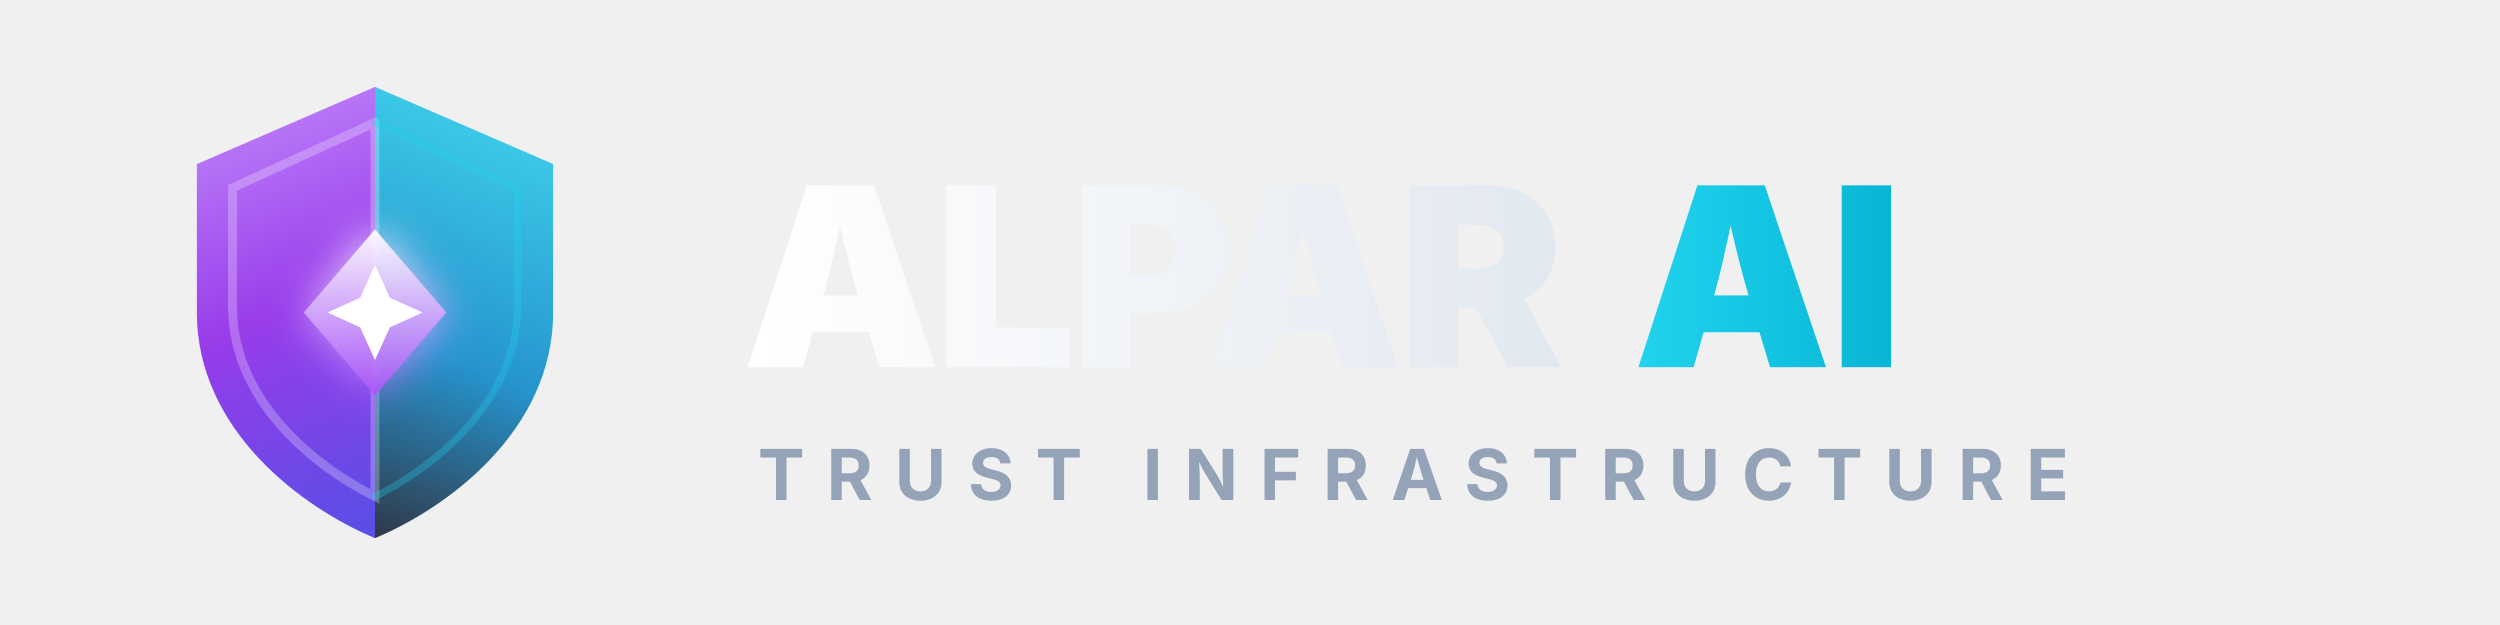
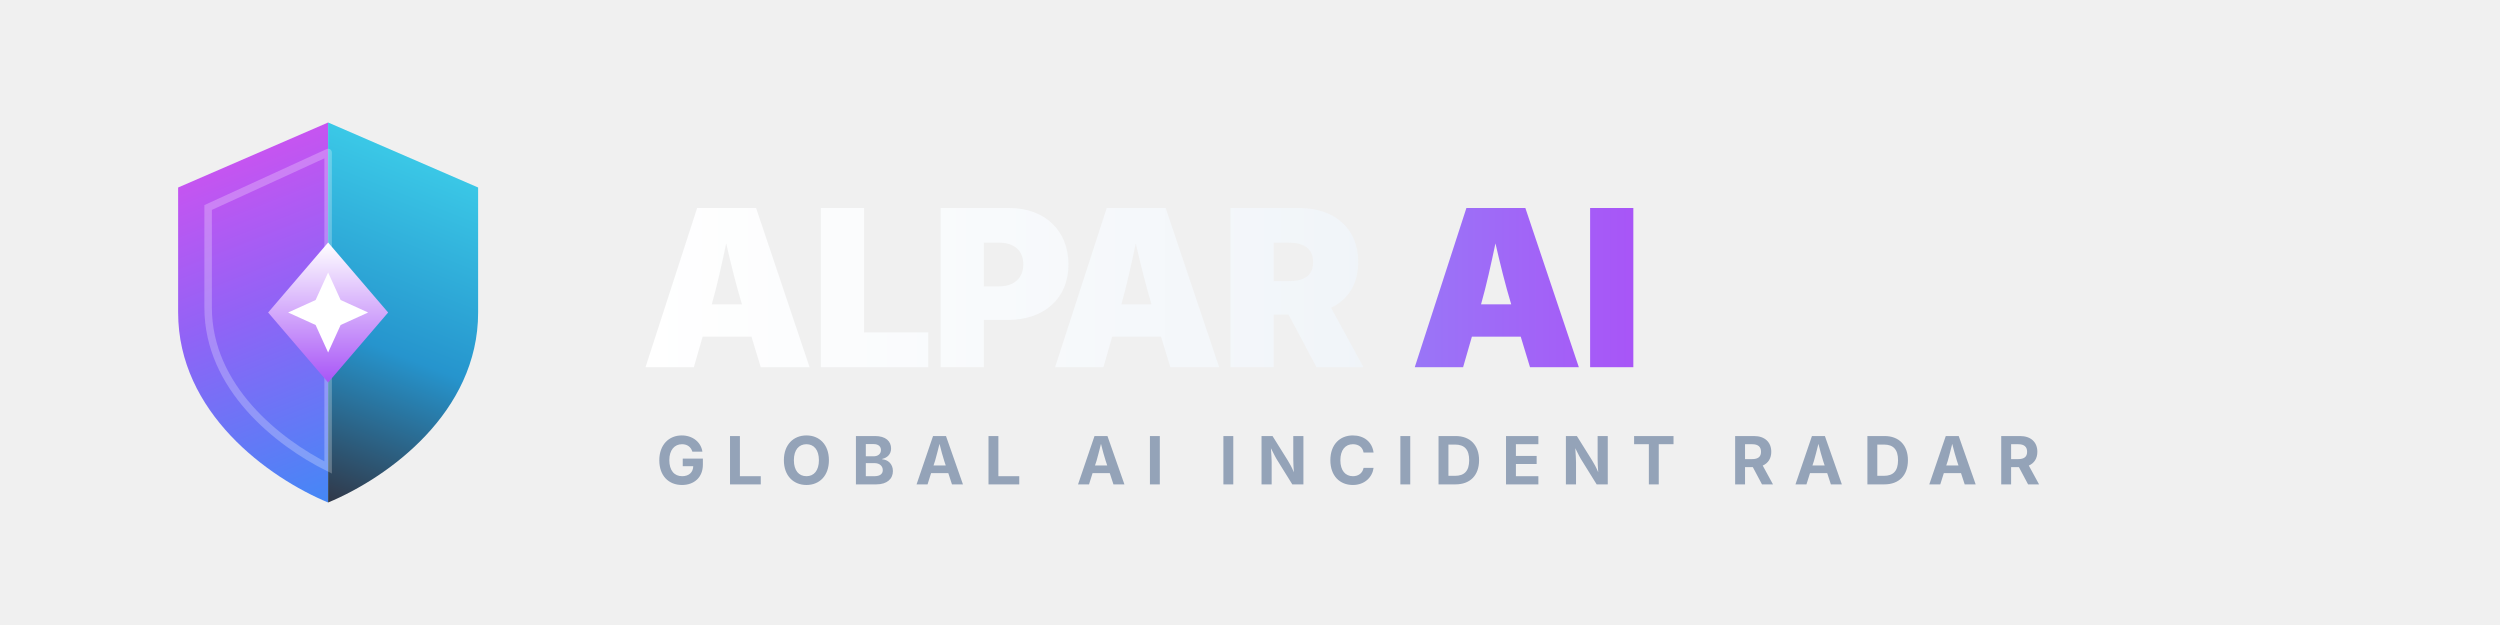
- <svg xmlns="http://www.w3.org/2000/svg" viewBox="0 0 320 80" width="320" height="80" fill="none" role="img" aria-label="ALPAR AI">
+ <svg xmlns="http://www.w3.org/2000/svg" viewBox="0 0 320 80" width="100%" height="100%" fill="none">
  <defs>
-     <linearGradient id="logo-shield-left" x1="20" y1="12" x2="50" y2="88" gradientUnits="userSpaceOnUse">
-       <stop offset="0%" stop-color="#C084FC" />
-       <stop offset="50%" stop-color="#9333EA" />
-       <stop offset="100%" stop-color="#4F46E5" />
+     <linearGradient id="alpar-text-grad-alpar" x1="0%" y1="0%" x2="100%" y2="0%">
+       <stop offset="0%" stop-color="#ffffff" />
+       <stop offset="70%" stop-color="#f1f5f9" />
+       <stop offset="100%" stop-color="#e2e8f0" />
    </linearGradient>
-     <linearGradient id="logo-shield-right" x1="80" y1="12" x2="50" y2="88" gradientUnits="userSpaceOnUse">
-       <stop offset="0%" stop-color="#22D3EE" />
-       <stop offset="60%" stop-color="#0284C7" />
-       <stop offset="100%" stop-color="#0F172A" />
+     <linearGradient id="alpar-text-grad-ai" x1="0%" y1="0%" x2="100%" y2="0%">
+       <stop offset="0%" stop-color="#67e8f9" />
+       <stop offset="100%" stop-color="#a855f7" />
    </linearGradient>
-     <linearGradient id="logo-core-grad" x1="50" y1="36" x2="50" y2="64" gradientUnits="userSpaceOnUse">
-       <stop offset="0%" stop-color="#FFFFFF" />
-       <stop offset="100%" stop-color="#A855F7" />
+     <linearGradient id="alpar-wm-shield-left" x1="20" y1="12" x2="50" y2="88" gradientUnits="userSpaceOnUse">
+       <stop offset="0%" stop-color="#d946ef" />
+       <stop offset="50%" stop-color="#8b5cf6" />
+       <stop offset="100%" stop-color="#3b82f6" />
    </linearGradient>
-     <linearGradient id="logo-text-alpar" x1="0" y1="0" x2="1" y2="0">
-       <stop offset="0%" stop-color="#FFFFFF" />
-       <stop offset="100%" stop-color="#E2E8F0" />
+     <linearGradient id="alpar-wm-shield-right" x1="80" y1="12" x2="50" y2="88" gradientUnits="userSpaceOnUse">
+       <stop offset="0%" stop-color="#22d3ee" />
+       <stop offset="60%" stop-color="#0284c7" />
+       <stop offset="100%" stop-color="#0f172a" />
    </linearGradient>
-     <linearGradient id="logo-text-ai" x1="0" y1="0" x2="1" y2="0">
-       <stop offset="0%" stop-color="#22D3EE" />
-       <stop offset="100%" stop-color="#06B6D4" />
+     <linearGradient id="alpar-wm-core" x1="50" y1="36" x2="50" y2="64" gradientUnits="userSpaceOnUse">
+       <stop offset="0%" stop-color="#ffffff" />
+       <stop offset="100%" stop-color="#a855f7" />
    </linearGradient>
-     <filter id="logo-glow" x="-40%" y="-40%" width="180%" height="180%">
-       <feGaussianBlur stdDeviation="3.5" result="blur" />
-       <feMerge>
-         <feMergeNode in="blur" />
-         <feMergeNode in="SourceGraphic" />
-       </feMerge>
-     </filter>
  </defs>
-   <g transform="translate(10, 2) scale(0.76)">
-     <path d="M 50,12 L 20,25 V 50 C 20,70 38,83 50,88 Z" fill="url(#logo-shield-left)" fill-opacity="0.95" />
-     <path d="M 50,12 L 80,25 V 50 C 80,70 62,83 50,88 Z" fill="url(#logo-shield-right)" fill-opacity="0.85" />
-     <path d="M 50,18 L 26,29 V 49 C 26,65 40,76 50,81 V 18" stroke="#FFFFFF" stroke-width="1.5" stroke-opacity="0.25" stroke-linecap="round" />
-     <path d="M 50,18 L 74,29 V 49 C 74,65 60,76 50,81" stroke="#22D3EE" stroke-width="1.2" stroke-opacity="0.3" stroke-linecap="round" />
-     <path d="M 50,36 L 62,50 L 50,64 L 38,50 Z" fill="url(#logo-core-grad)" filter="url(#logo-glow)" opacity="0.95" />
-     <path d="M 50,42 L 52.5,47.5 L 58,50 L 52.5,52.5 L 50,58 L 47.5,52.5 L 42,50 L 47.5,47.5 Z" fill="#FFFFFF" />
+   <g transform="translate(10, 8) scale(0.64)">
+     <path d="M 50,12 L 20,25 V 50 C 20,70 38,83 50,88 Z" fill="url(#alpar-wm-shield-left)" fill-opacity="0.95" />
+     <path d="M 50,12 L 80,25 V 50 C 80,70 62,83 50,88 Z" fill="url(#alpar-wm-shield-right)" fill-opacity="0.85" />
+     <path d="M 50,18 L 26,29 V 49 C 26,65 40,76 50,81 V 18" stroke="#ffffff" stroke-width="1.5" stroke-opacity="0.25" stroke-linecap="round" />
+     <path d="M 50,36 L 62,50 L 50,64 L 38,50 Z" fill="url(#alpar-wm-core)" />
+     <path d="M 50,42 L 52.5,47.5 L 58,50 L 52.5,52.5 L 50,58 L 47.5,52.5 L 42,50 L 47.5,47.5 Z" fill="#ffffff" />
  </g>
-   <g transform="translate(95, 0)" font-family="Inter, -apple-system, BlinkMacSystemFont, 'Segoe UI', system-ui, sans-serif">
-     <text x="0" y="47" font-size="32" font-weight="900" letter-spacing="-0.8" fill="url(#logo-text-alpar)">ALPAR</text>
-     <text x="114" y="47" font-size="32" font-weight="900" letter-spacing="-0.2" fill="url(#logo-text-ai)">AI</text>
-     <text x="2" y="64" font-size="9" font-weight="700" letter-spacing="2.8" fill="#94A3B8" text-transform="uppercase">TRUST INFRASTRUCTURE</text>
-   </g>
+   <text x="82" y="47" font-family="system-ui, -apple-system, sans-serif" font-size="28" font-weight="900" letter-spacing="-0.5px">
+     <tspan fill="url(#alpar-text-grad-alpar)">ALPAR </tspan>
+     <tspan fill="url(#alpar-text-grad-ai)">AI</tspan>
+   </text>
+   <text x="84" y="62" font-family="system-ui, -apple-system, sans-serif" font-size="8.5" font-weight="700" fill="#94a3b8" letter-spacing="2.5px">
+     GLOBAL AI INCIDENT RADAR
+   </text>
</svg>
